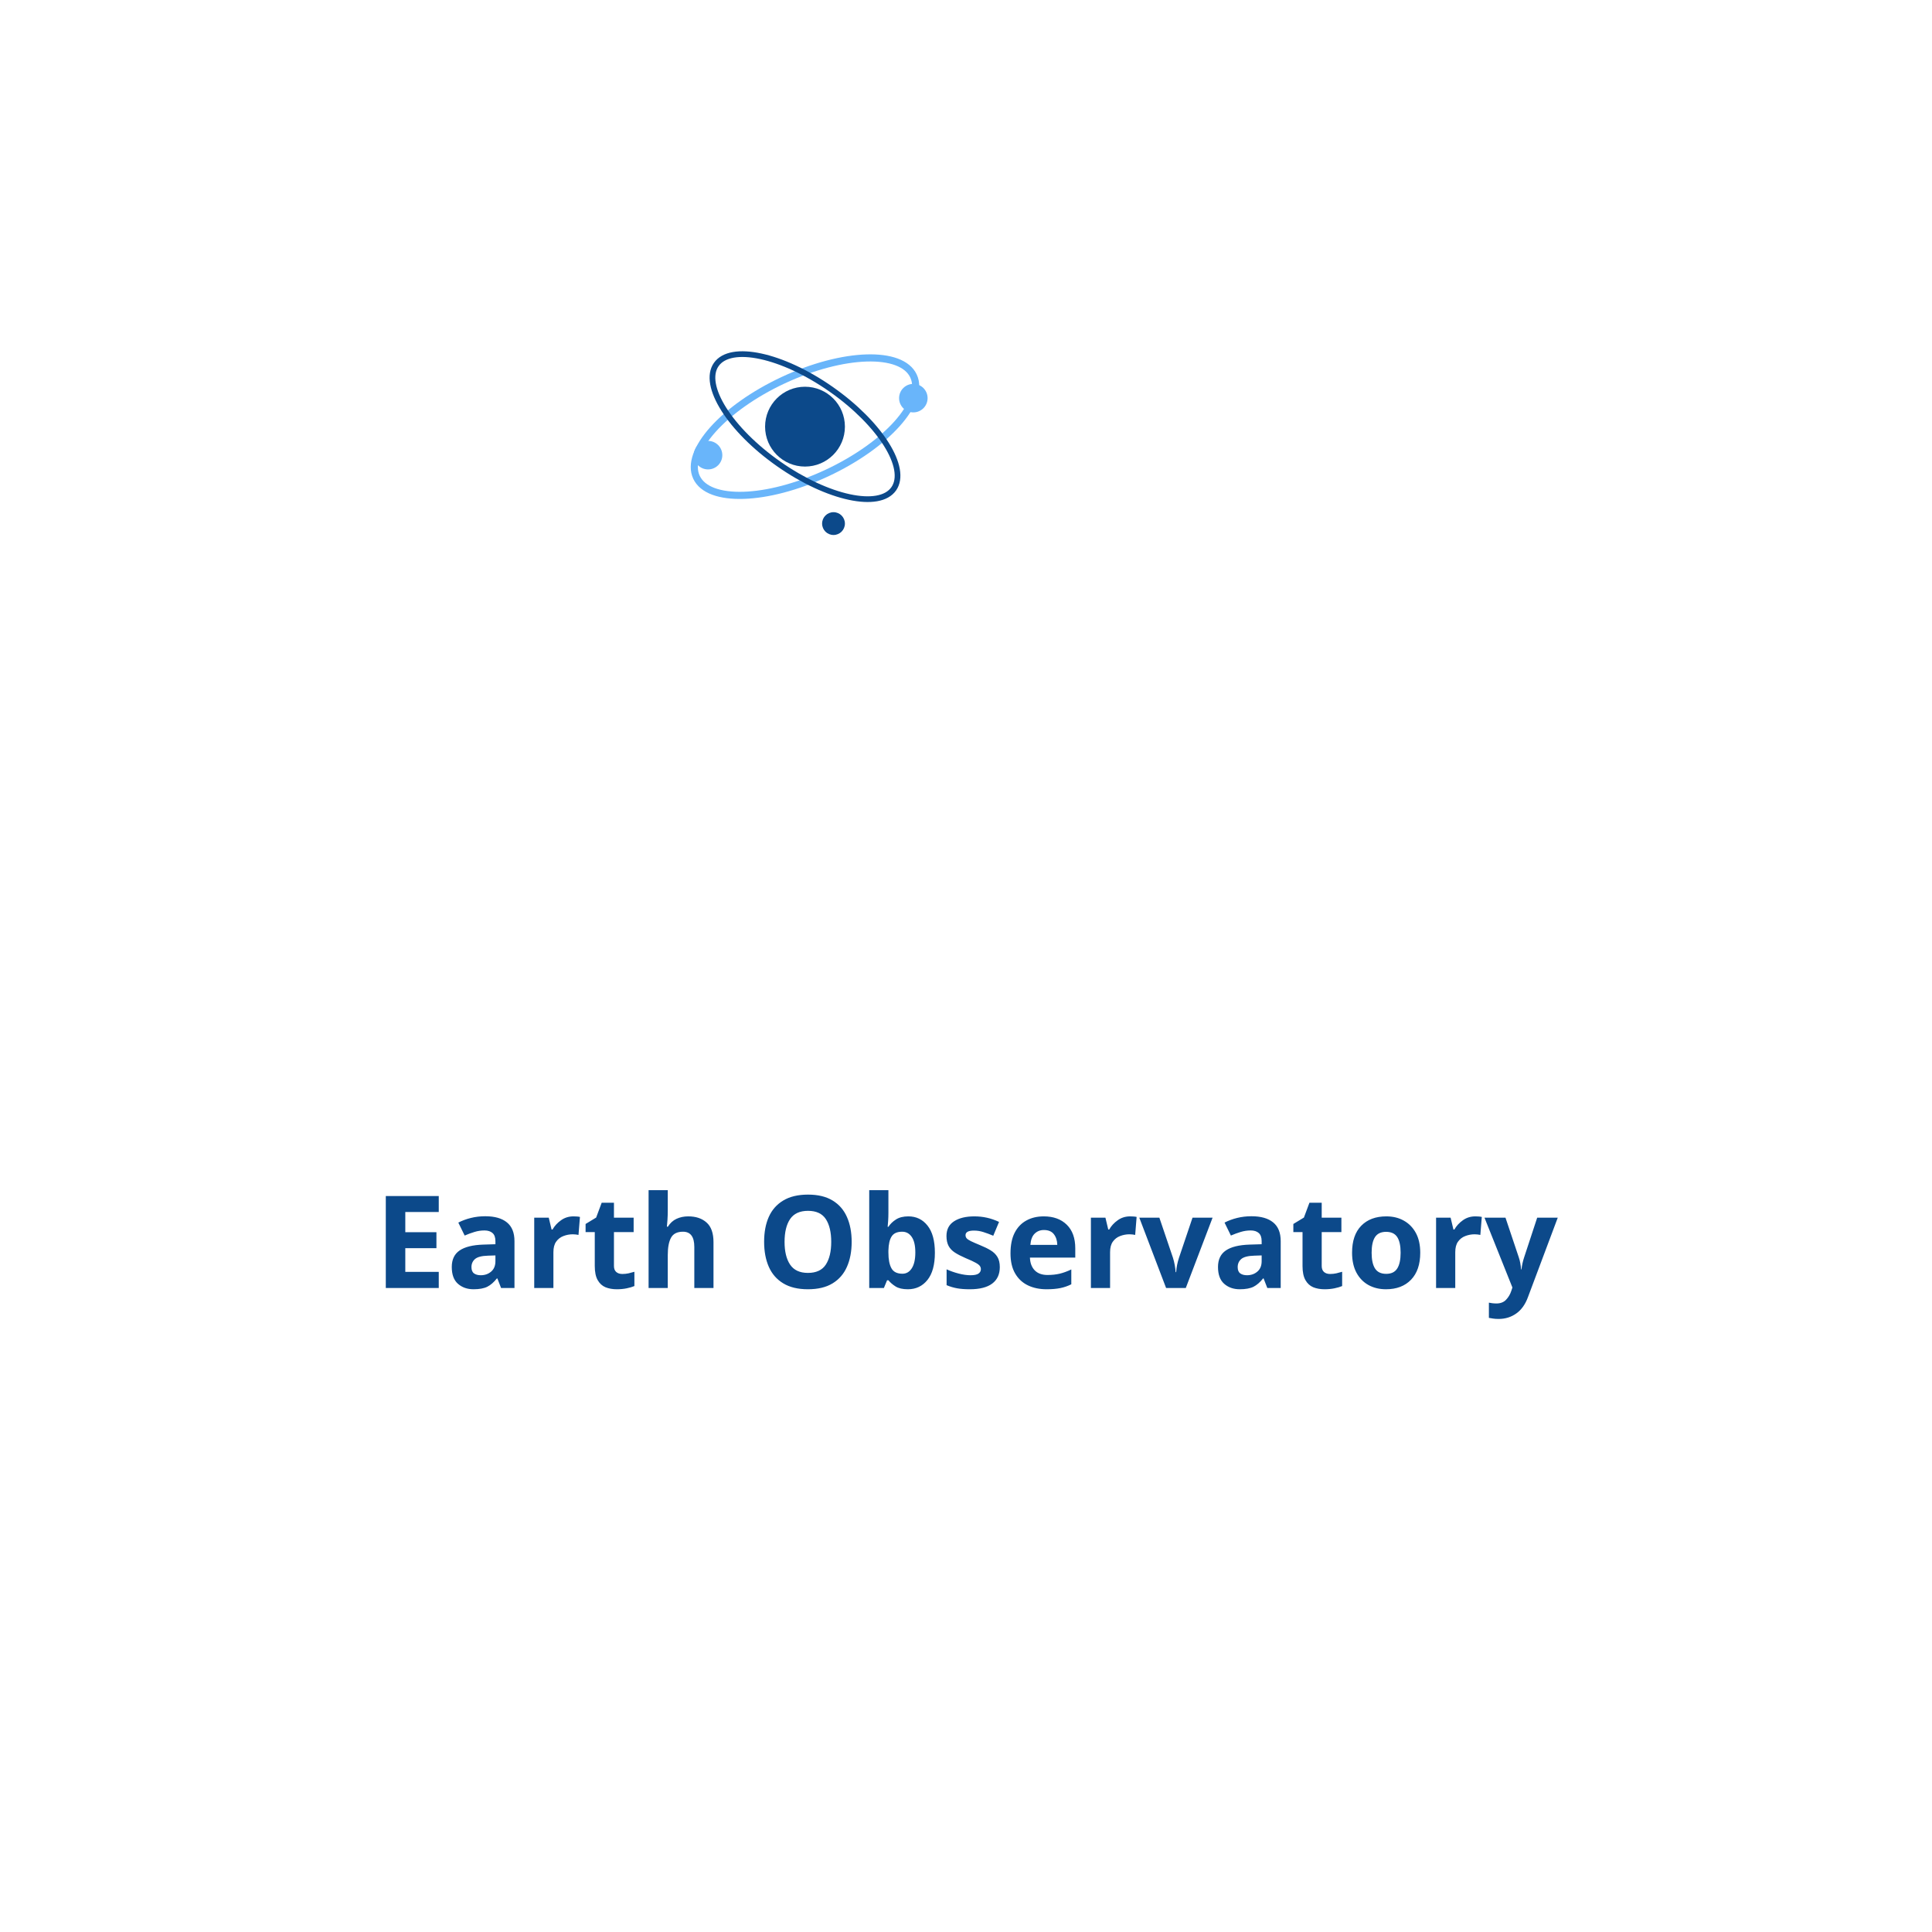
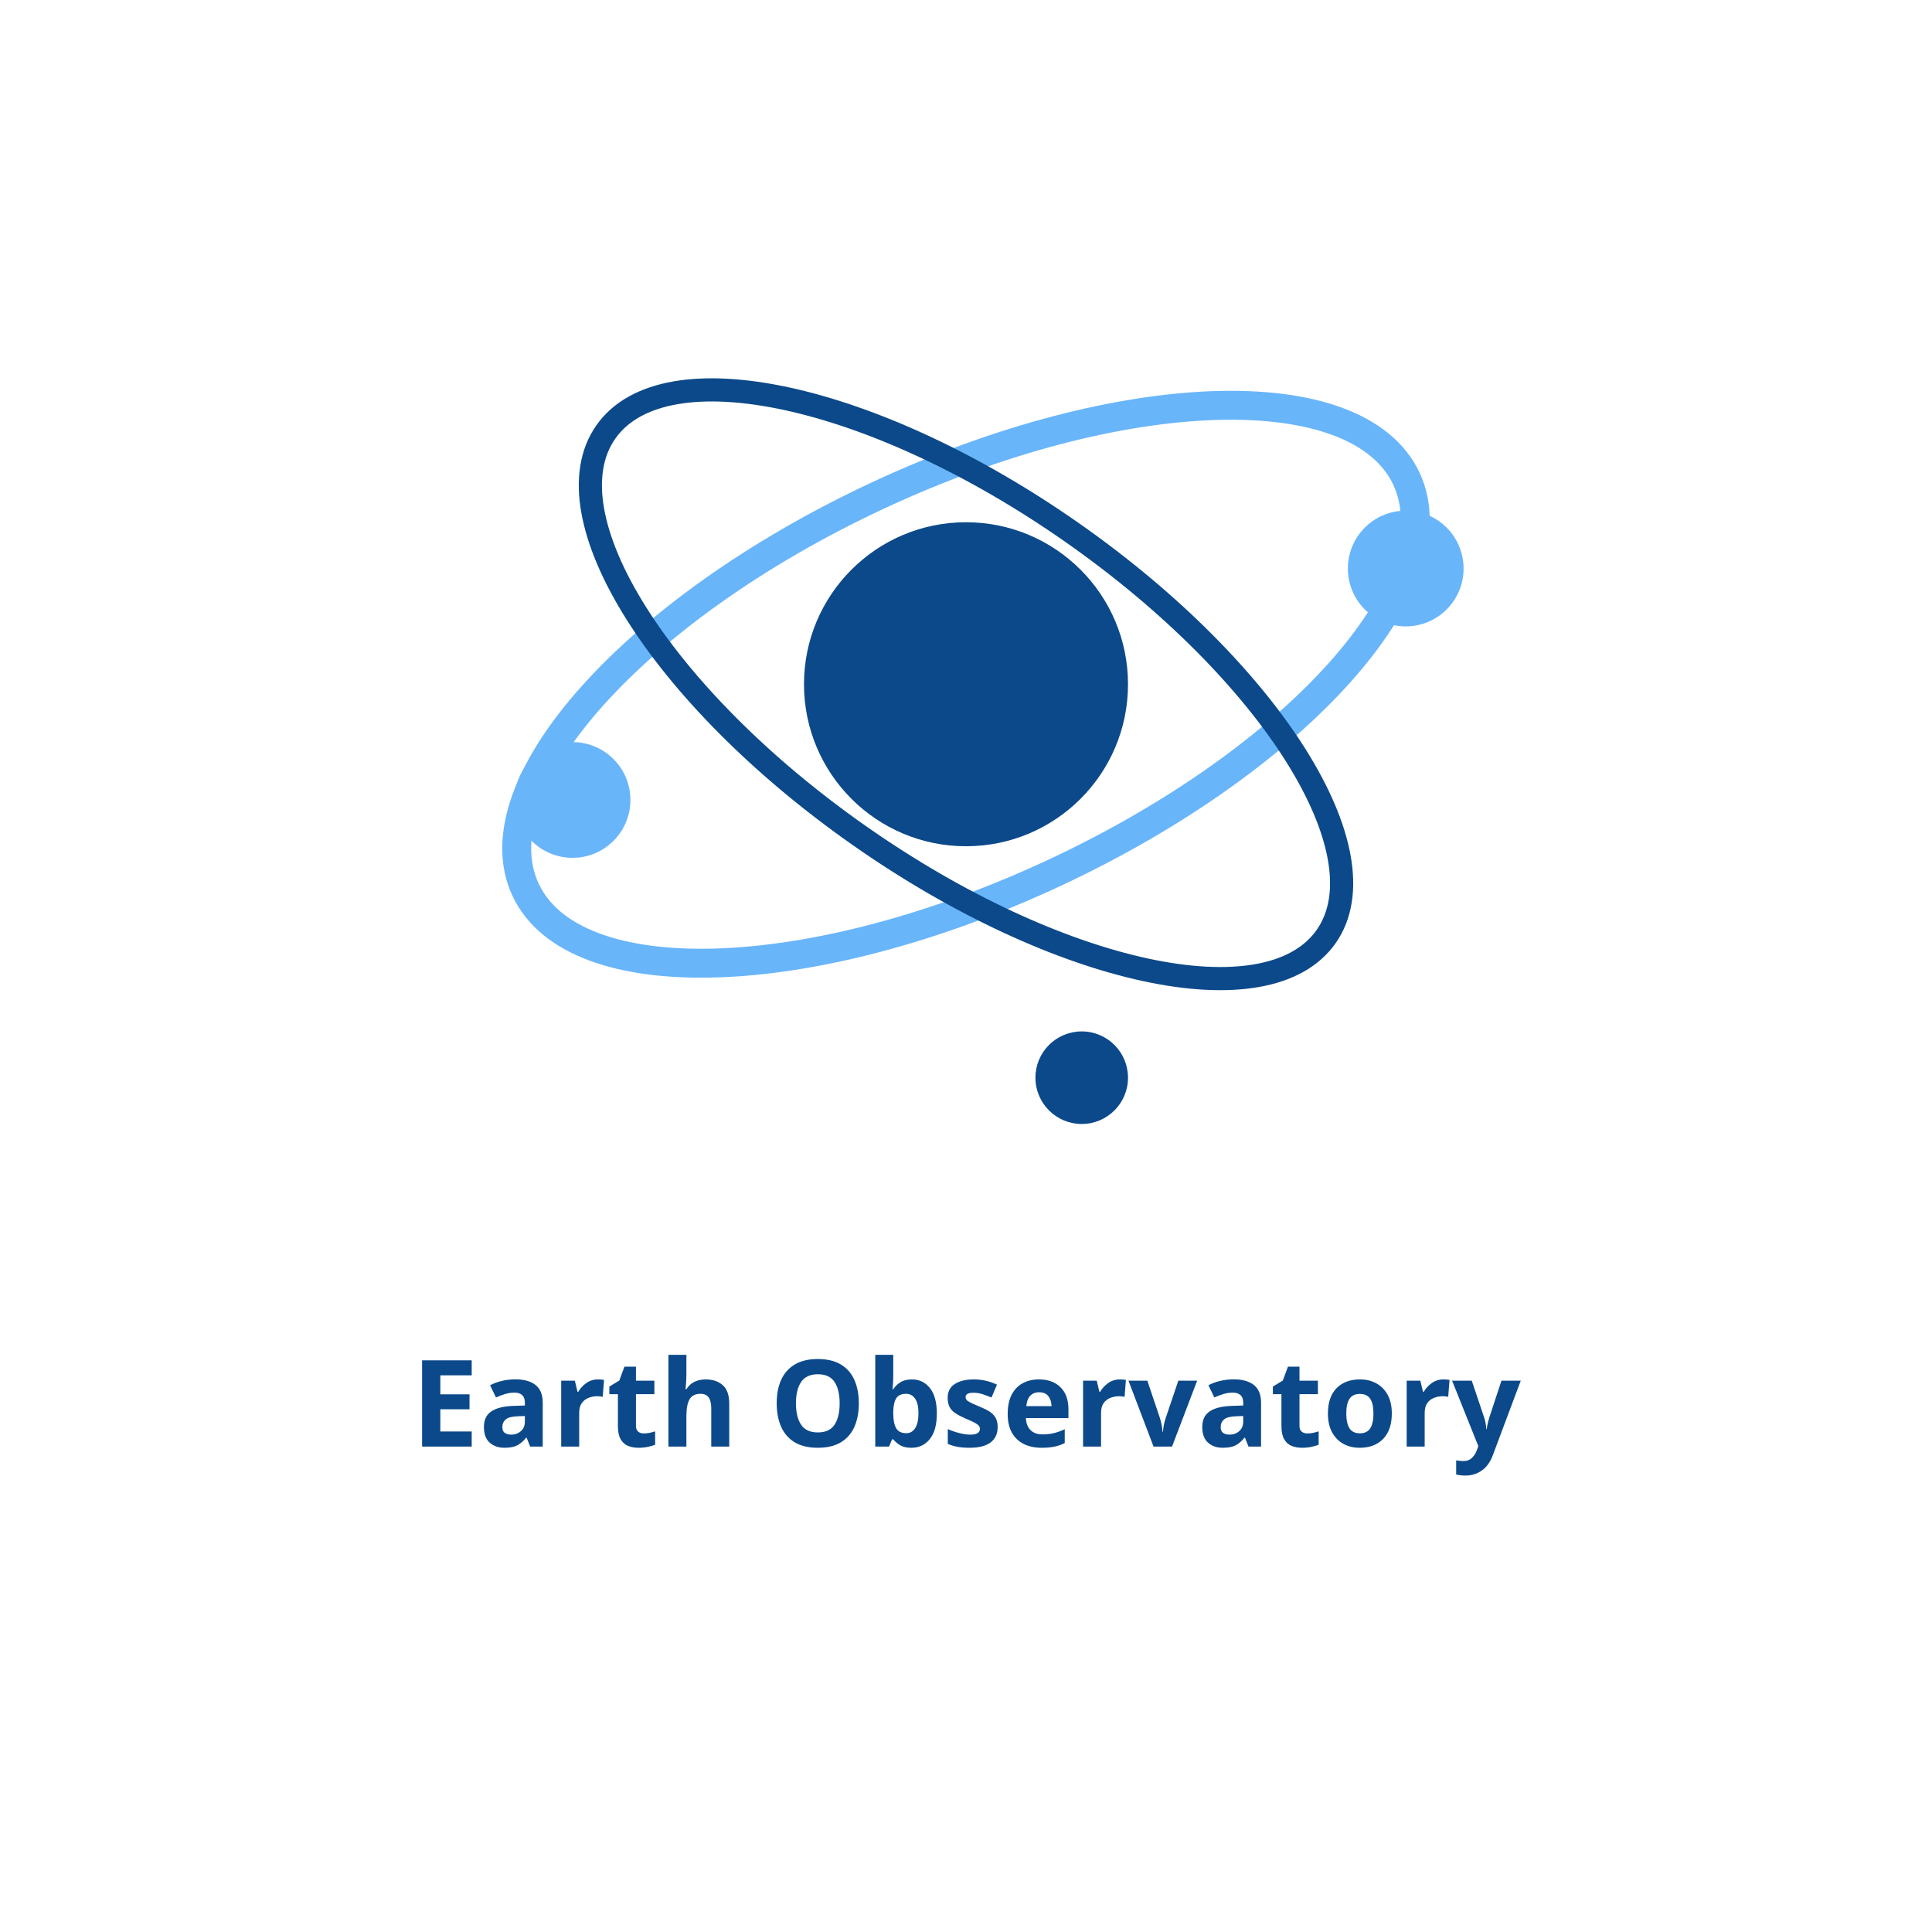
<svg xmlns="http://www.w3.org/2000/svg" viewBox="0 0 480 480" width="480" height="480" role="img" aria-label="Earth Observatory square">
  <defs>
    <style>
    .title { font-family: 'Titillium Web', sans-serif; font-weight: 700; fill: #0C498A; }
    .pendiente { font-family: 'Open Sans', sans-serif; font-weight: 600; fill: #333333; }
    .pendiente-tag { font-family: 'Open Sans', sans-serif; font-weight: 400; font-size: 10px; fill: #0C498A; }
  </style>
  </defs>
-   <g transform="translate(166,72) scale(0.7083333)">
+   <g transform="translate(102,32) scale(2.875)">
    <circle cx="48" cy="48" r="14" fill="#0C498A" />
    <ellipse cx="48" cy="48" rx="42" ry="18" fill="none" stroke="#69B5FA" stroke-width="2.5" transform="rotate(-25 48 48)" />
    <ellipse cx="48" cy="48" rx="38" ry="16" fill="none" stroke="#0C498A" stroke-width="2" transform="rotate(35 48 48)" />
    <circle cx="86" cy="38" r="5" fill="#69B5FA" />
    <circle cx="14" cy="58" r="5" fill="#69B5FA" />
    <circle cx="58" cy="82" r="4" fill="#0C498A" />
  </g>
-   <text class="title" font-size="32" x="240" y="320" text-anchor="middle">Earth Observatory</text>
+   <text class="title" font-size="30" x="240" y="359.4" text-anchor="middle">Earth Observatory</text>
</svg>
